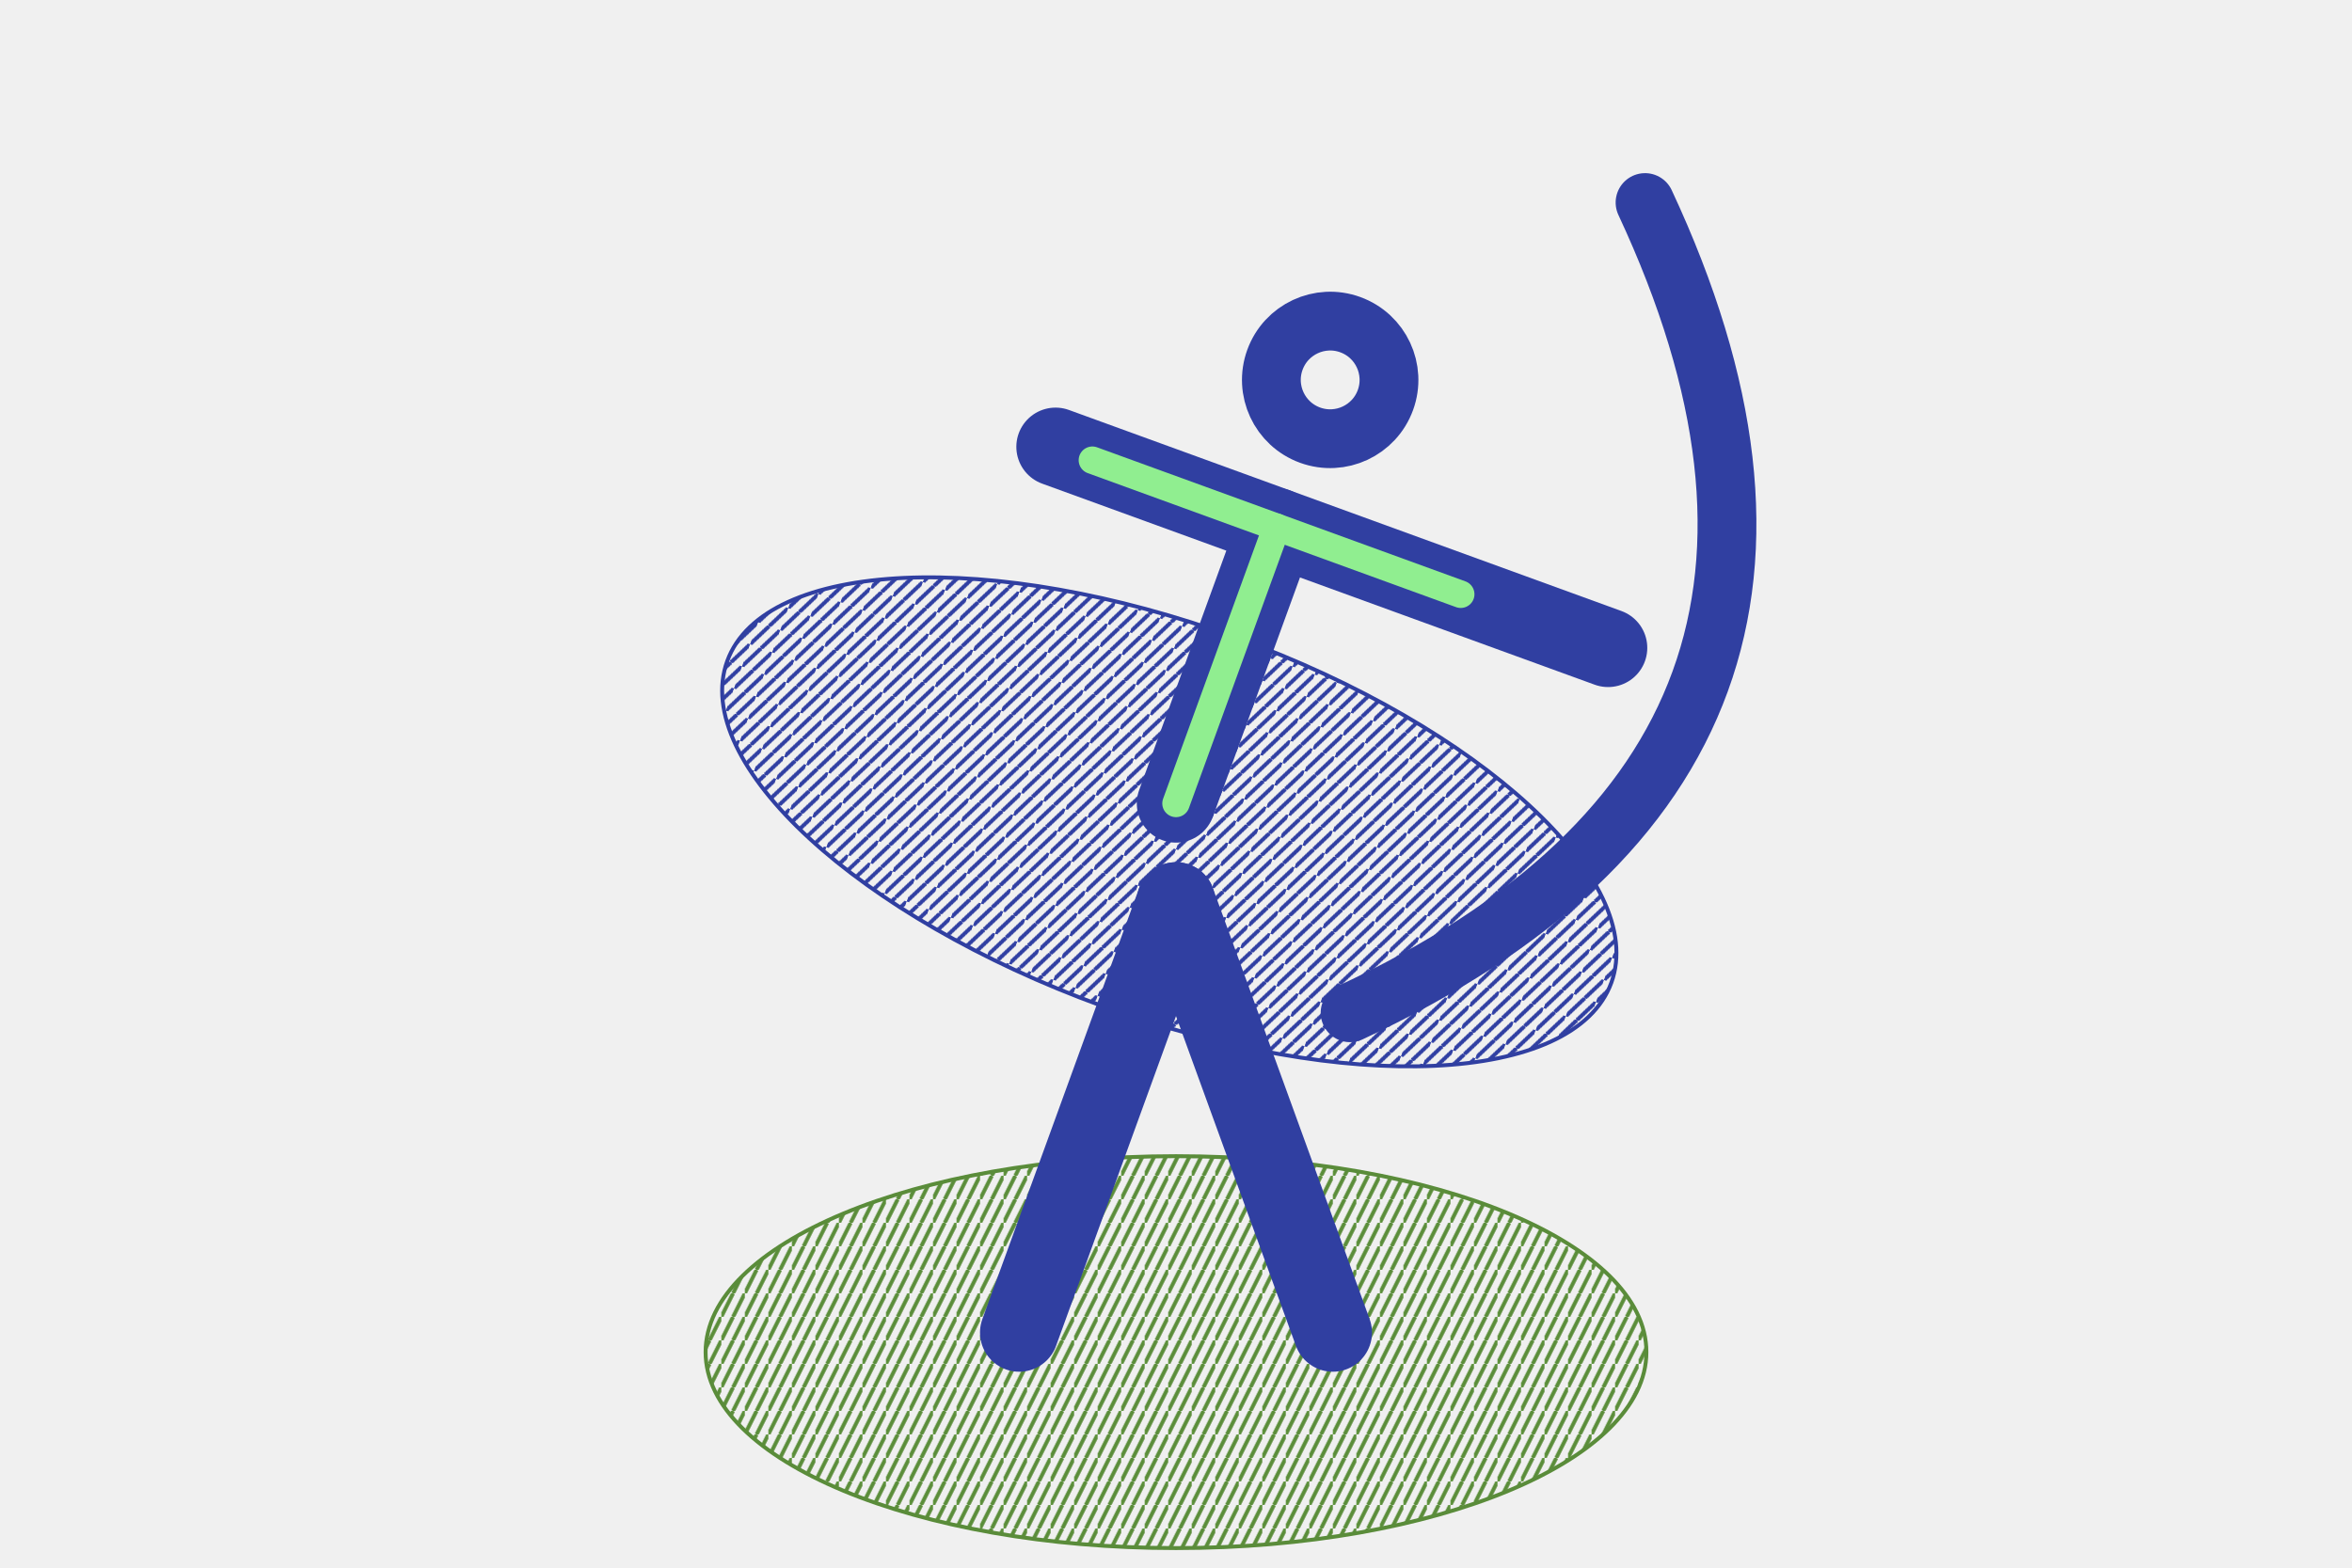
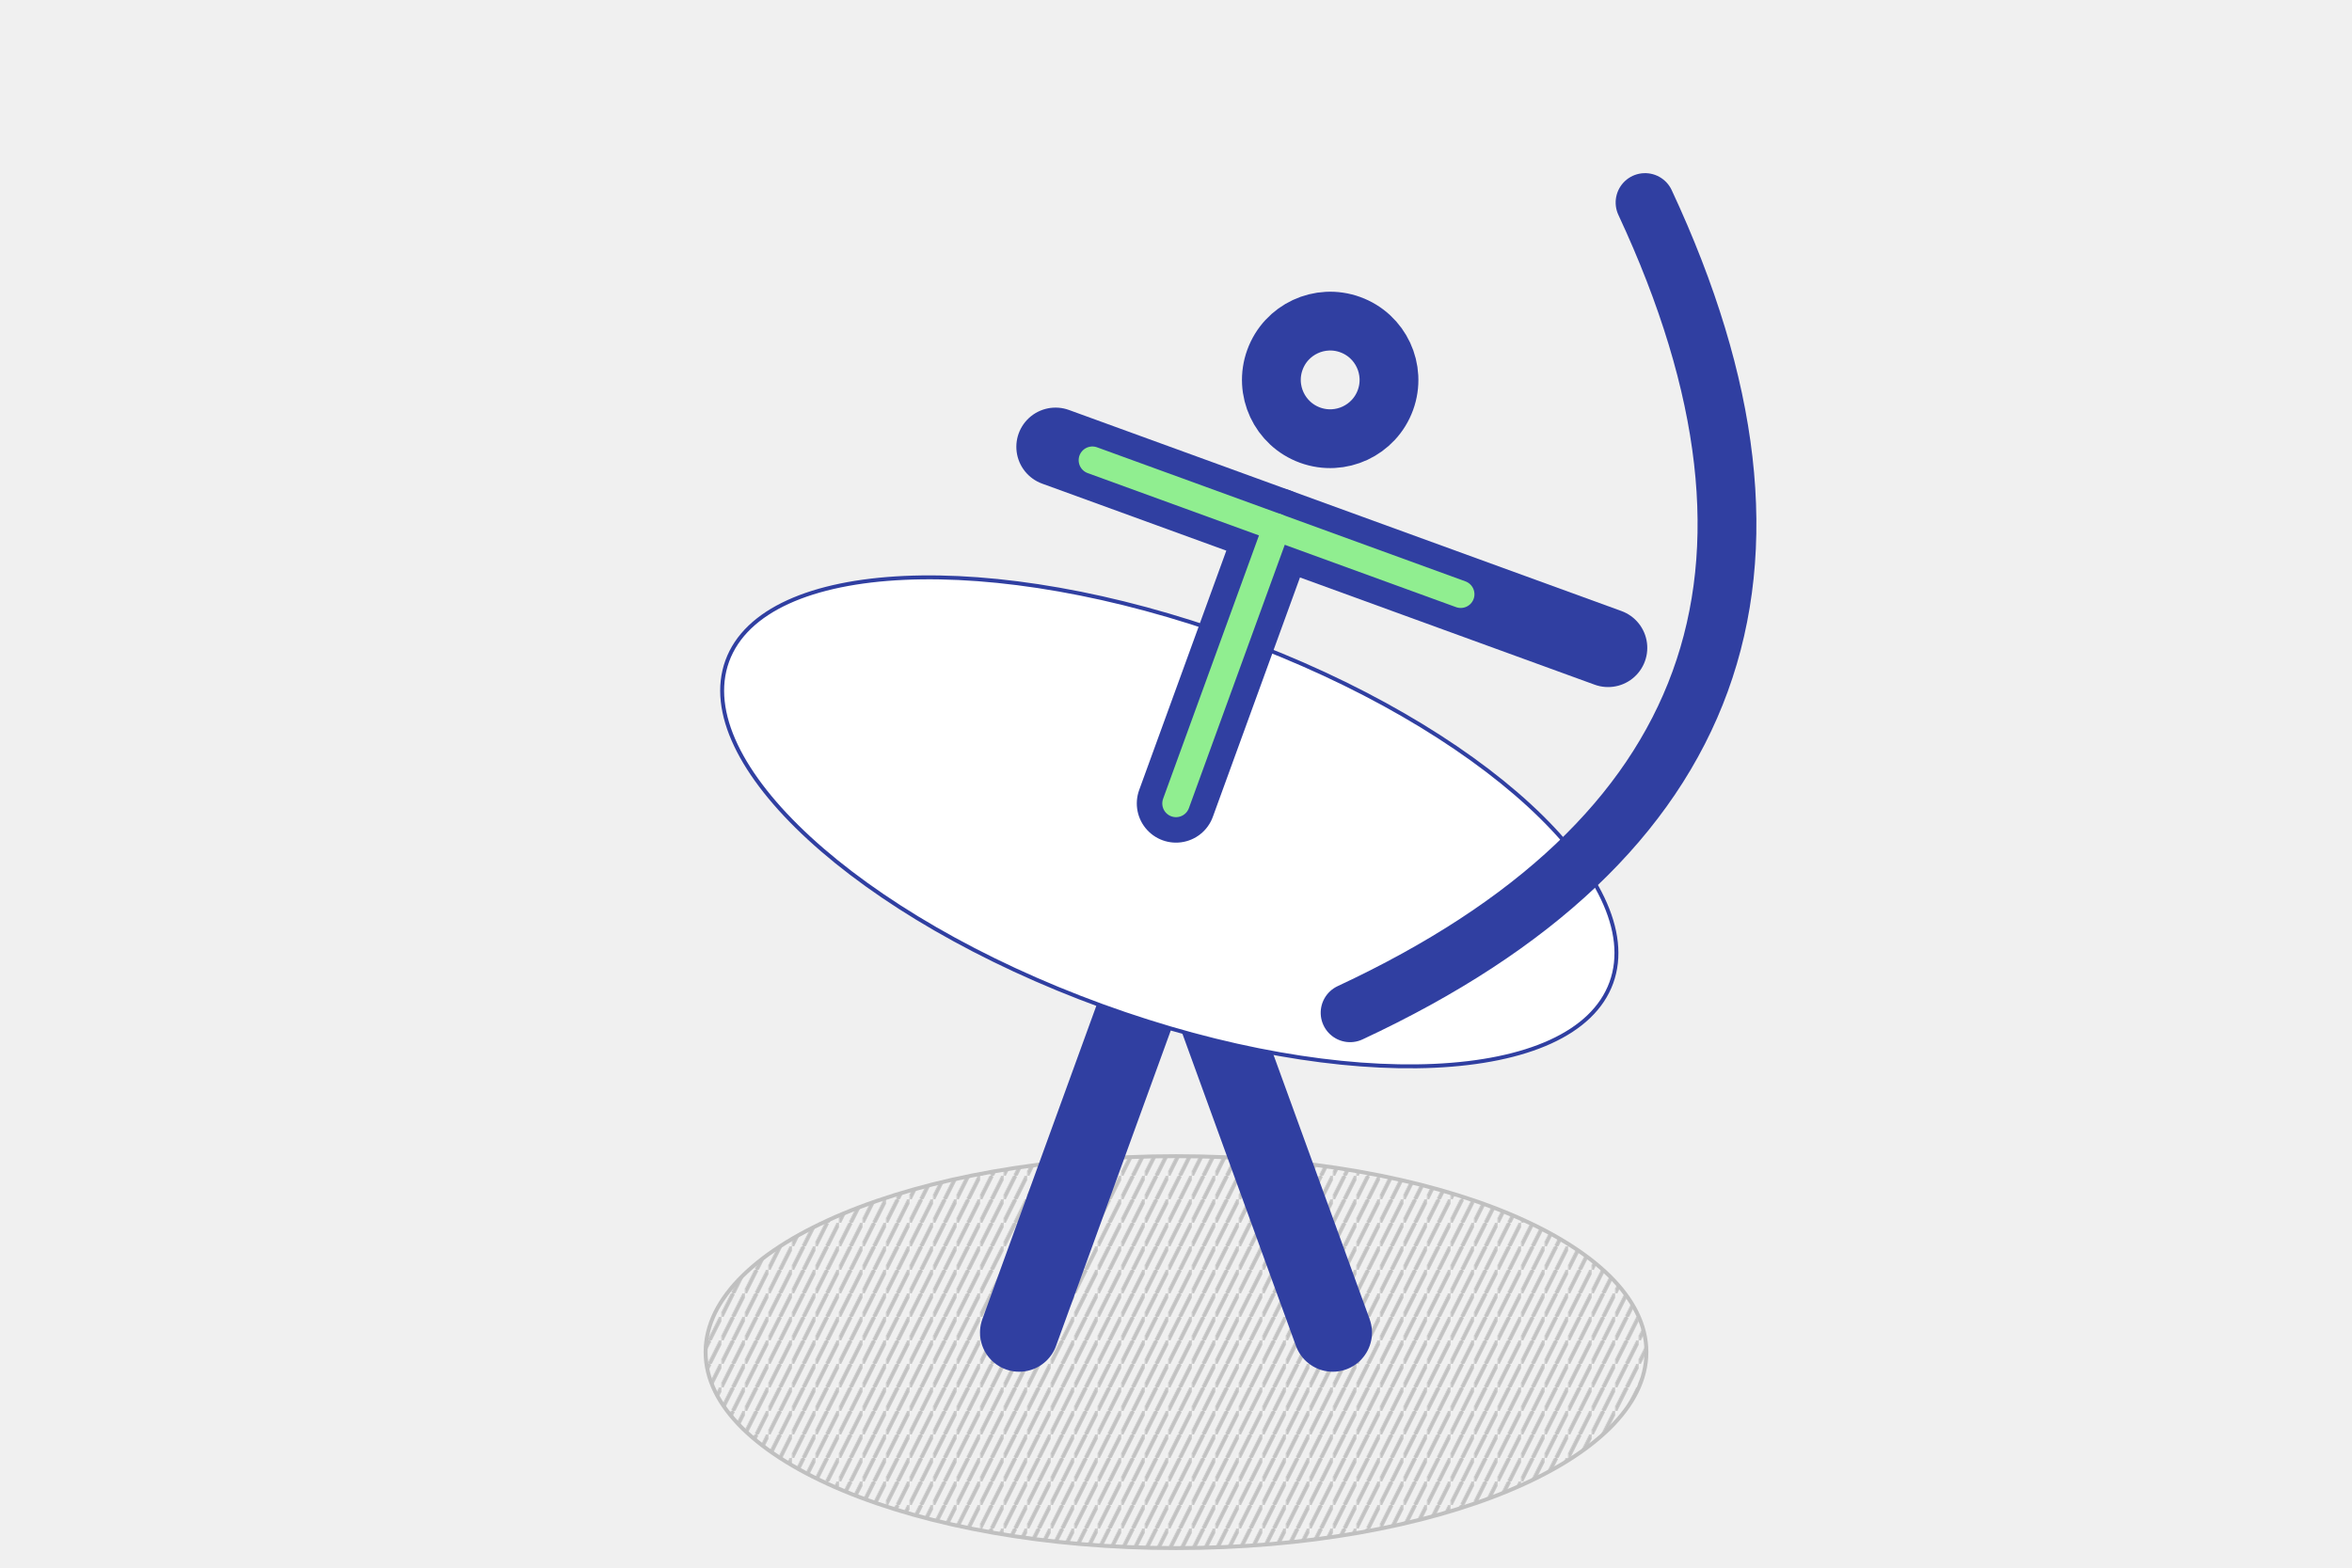
<svg xmlns="http://www.w3.org/2000/svg" viewBox="200 120 600 400">
  <pattern id="grass" width="6" height="6" patternUnits="userSpaceOnUse">
-     <line x1="0" y1="6" x2="3" y2="0" stroke="#5a8c3a" stroke-width="1" />
-     <line x1="3" y1="6" x2="6" y2="0" stroke="#5a8c3a" stroke-width="1" />
+     <line x1="0" y1="6" x2="3" y2="0" stroke="silver" stroke-width="1" />
+     <line x1="3" y1="6" x2="6" y2="0" stroke="silver" stroke-width="1" />
  </pattern>
  <pattern id="kikla" width="6" height="6" patternUnits="userSpaceOnUse">
    <line x1="0" y1="6" x2="3" y2="0" stroke="#303fa1" stroke-width="1" />
    <line x1="3" y1="6" x2="6" y2="0" stroke="#303fa1" stroke-width="1" />
  </pattern>
  <g stroke="#303fa1" stroke-width="20px" fill="none" stroke-linecap="round" stroke-linejoin="round">
+     <ellipse cx="500" cy="465" rx="120" ry="50" stroke="silver" stroke-width="1px" fill="url(#grass)" />
+     <line x1="500" y1="350" x2="540" y2="460" />
+     <line x1="500" y1="350" x2="460" y2="460" />
    <g transform="rotate(20, 500,325)">
-       <ellipse cx="500" cy="330" rx="120" ry="50" stroke="#303fa1" stroke-width="1px" fill="url(#kikla)" />
+       <ellipse cx="500" cy="330" rx="120" ry="50" stroke="#303fa1" stroke-width="1px" fill="white" />
      <circle cx="500" cy="210" r="15" stroke-width="15px" />
      <line x1="500" y1="250" x2="500" y2="325" />
      <line x1="440" y1="250" x2="590" y2="250" />
      <line x1="500" y1="250" x2="500" y2="325" stroke="lightgreen" stroke-width="7px" />
      <line x1="450" y1="250" x2="550" y2="250" stroke="lightgreen" stroke-width="7px" />
      <path d="M560,140 Q670,250 560,360 " stroke-width="15px" />
    </g>
-     <ellipse cx="500" cy="465" rx="120" ry="50" stroke="#5a8c3a" stroke-width="1px" fill="url(#grass)" />
-     <line x1="500" y1="350" x2="540" y2="460" />
-     <line x1="500" y1="350" x2="460" y2="460" />
  </g>
</svg>
